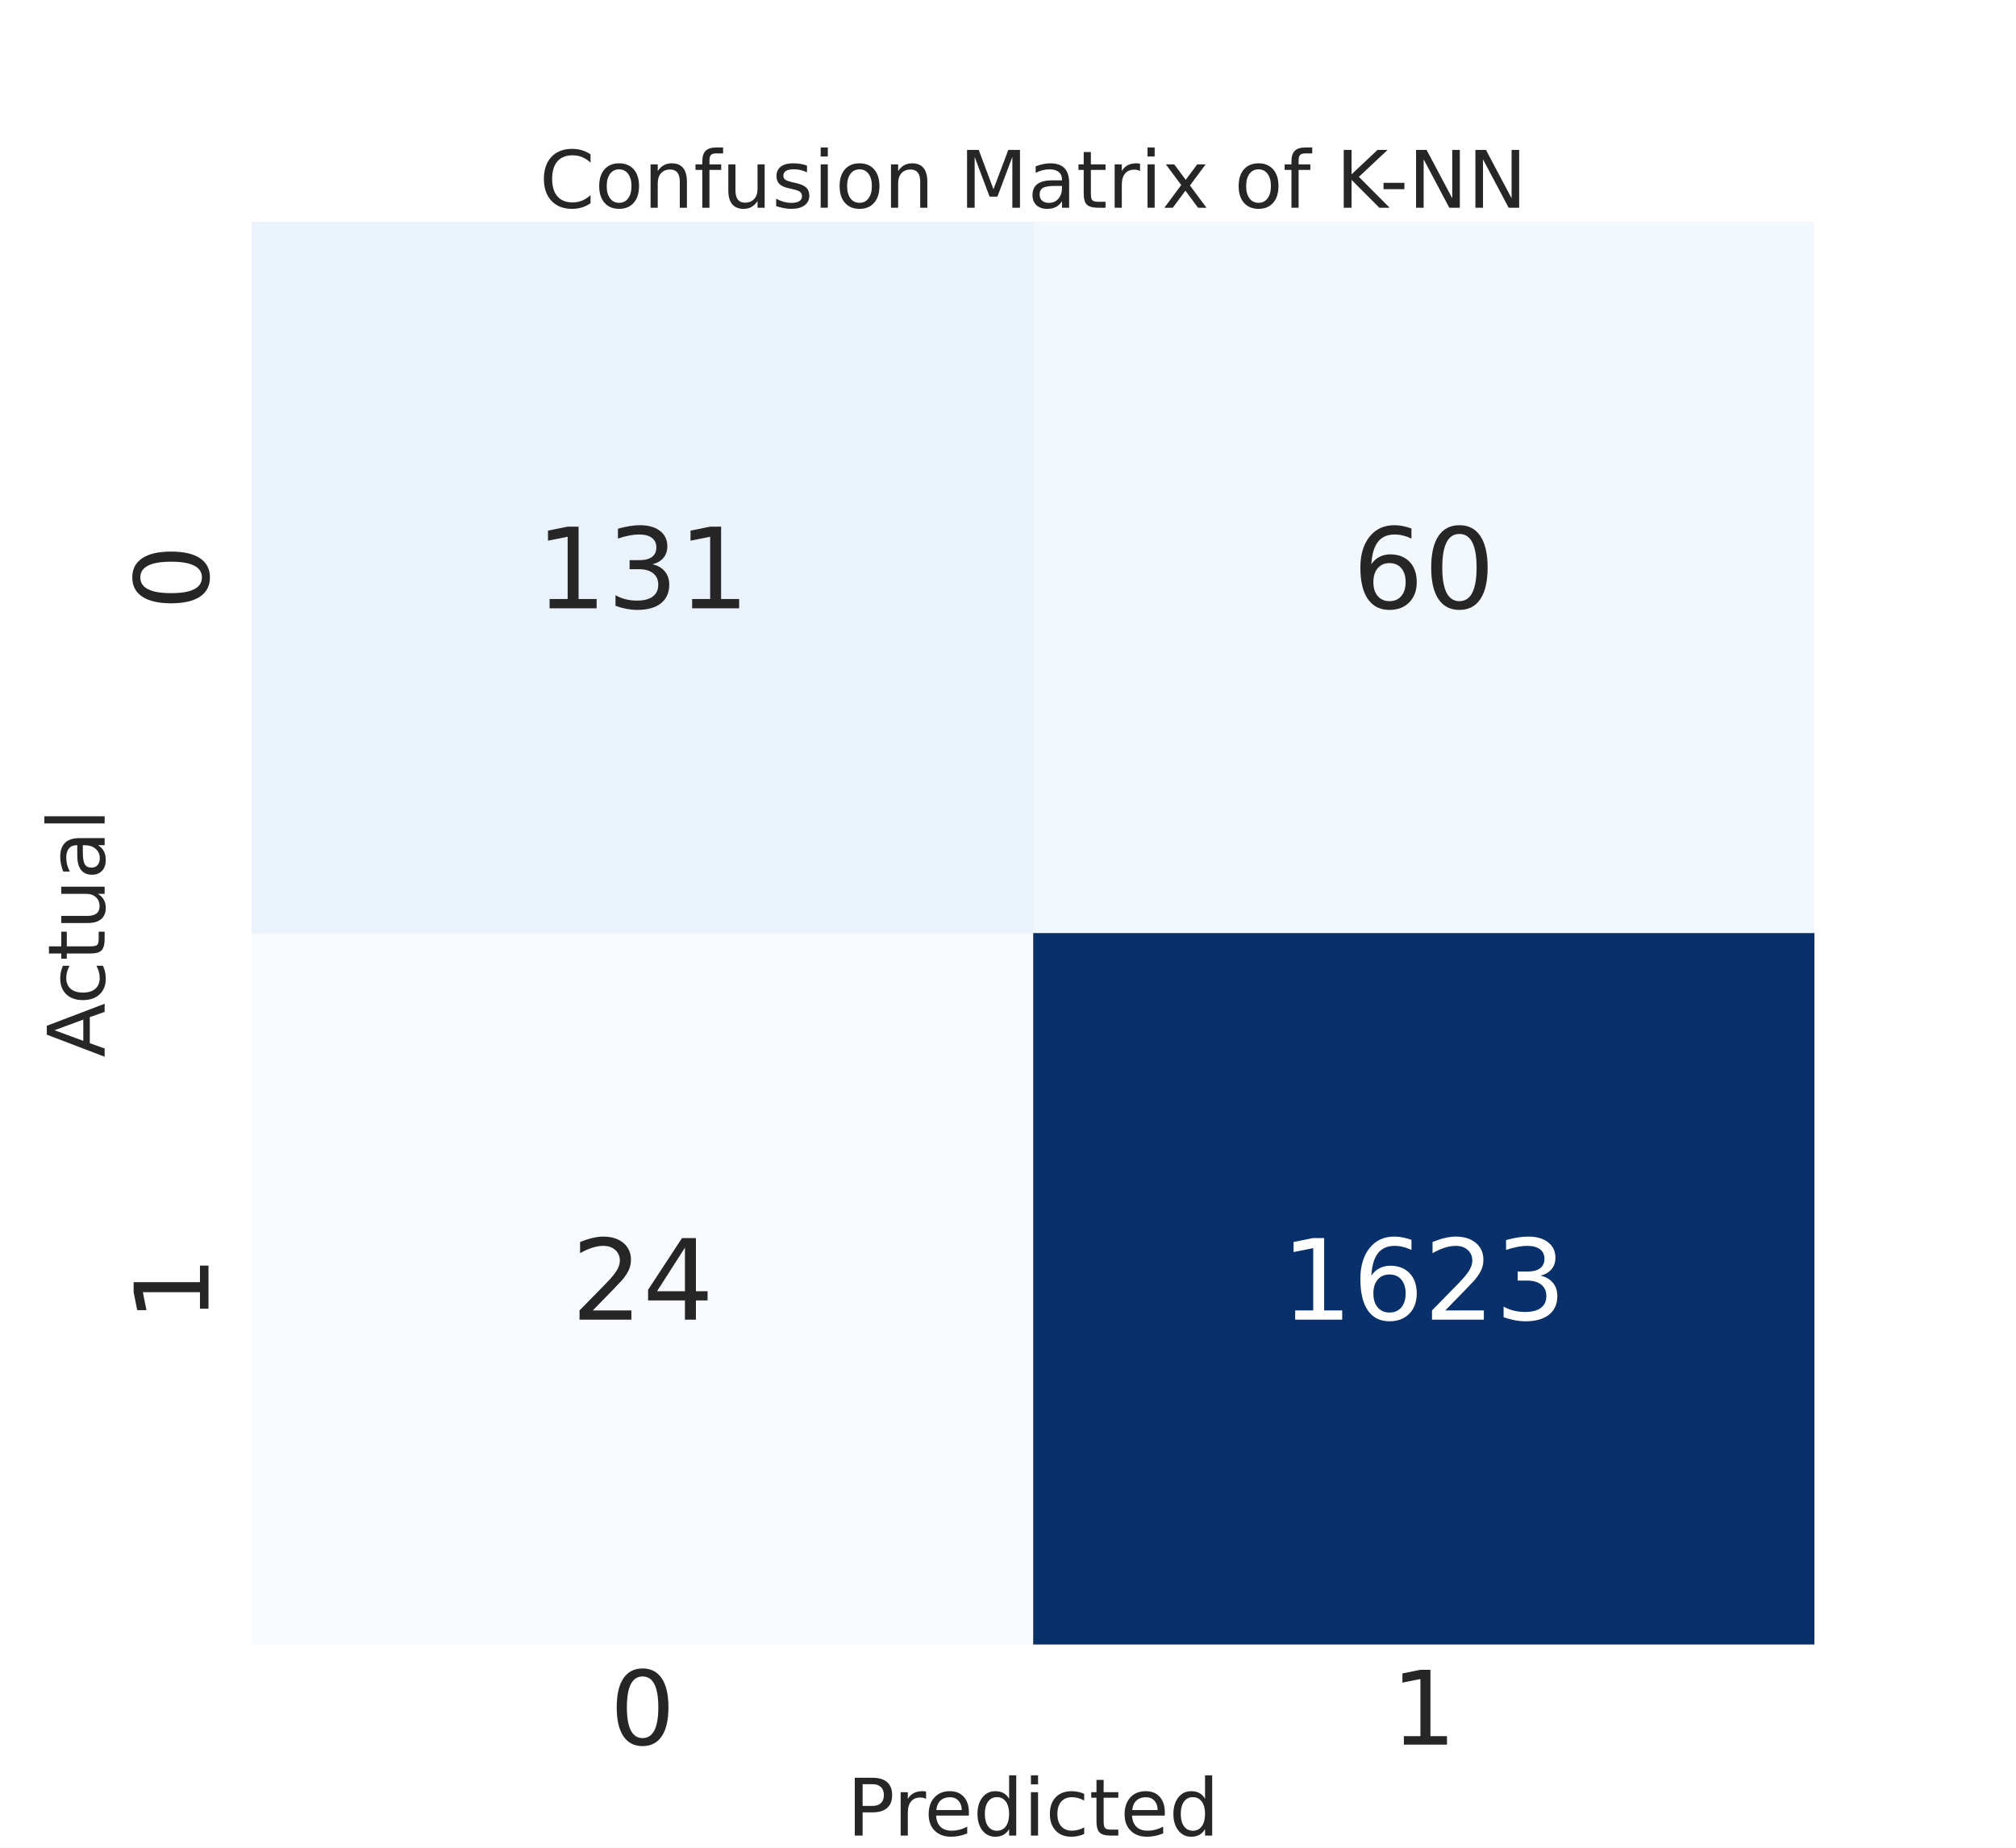
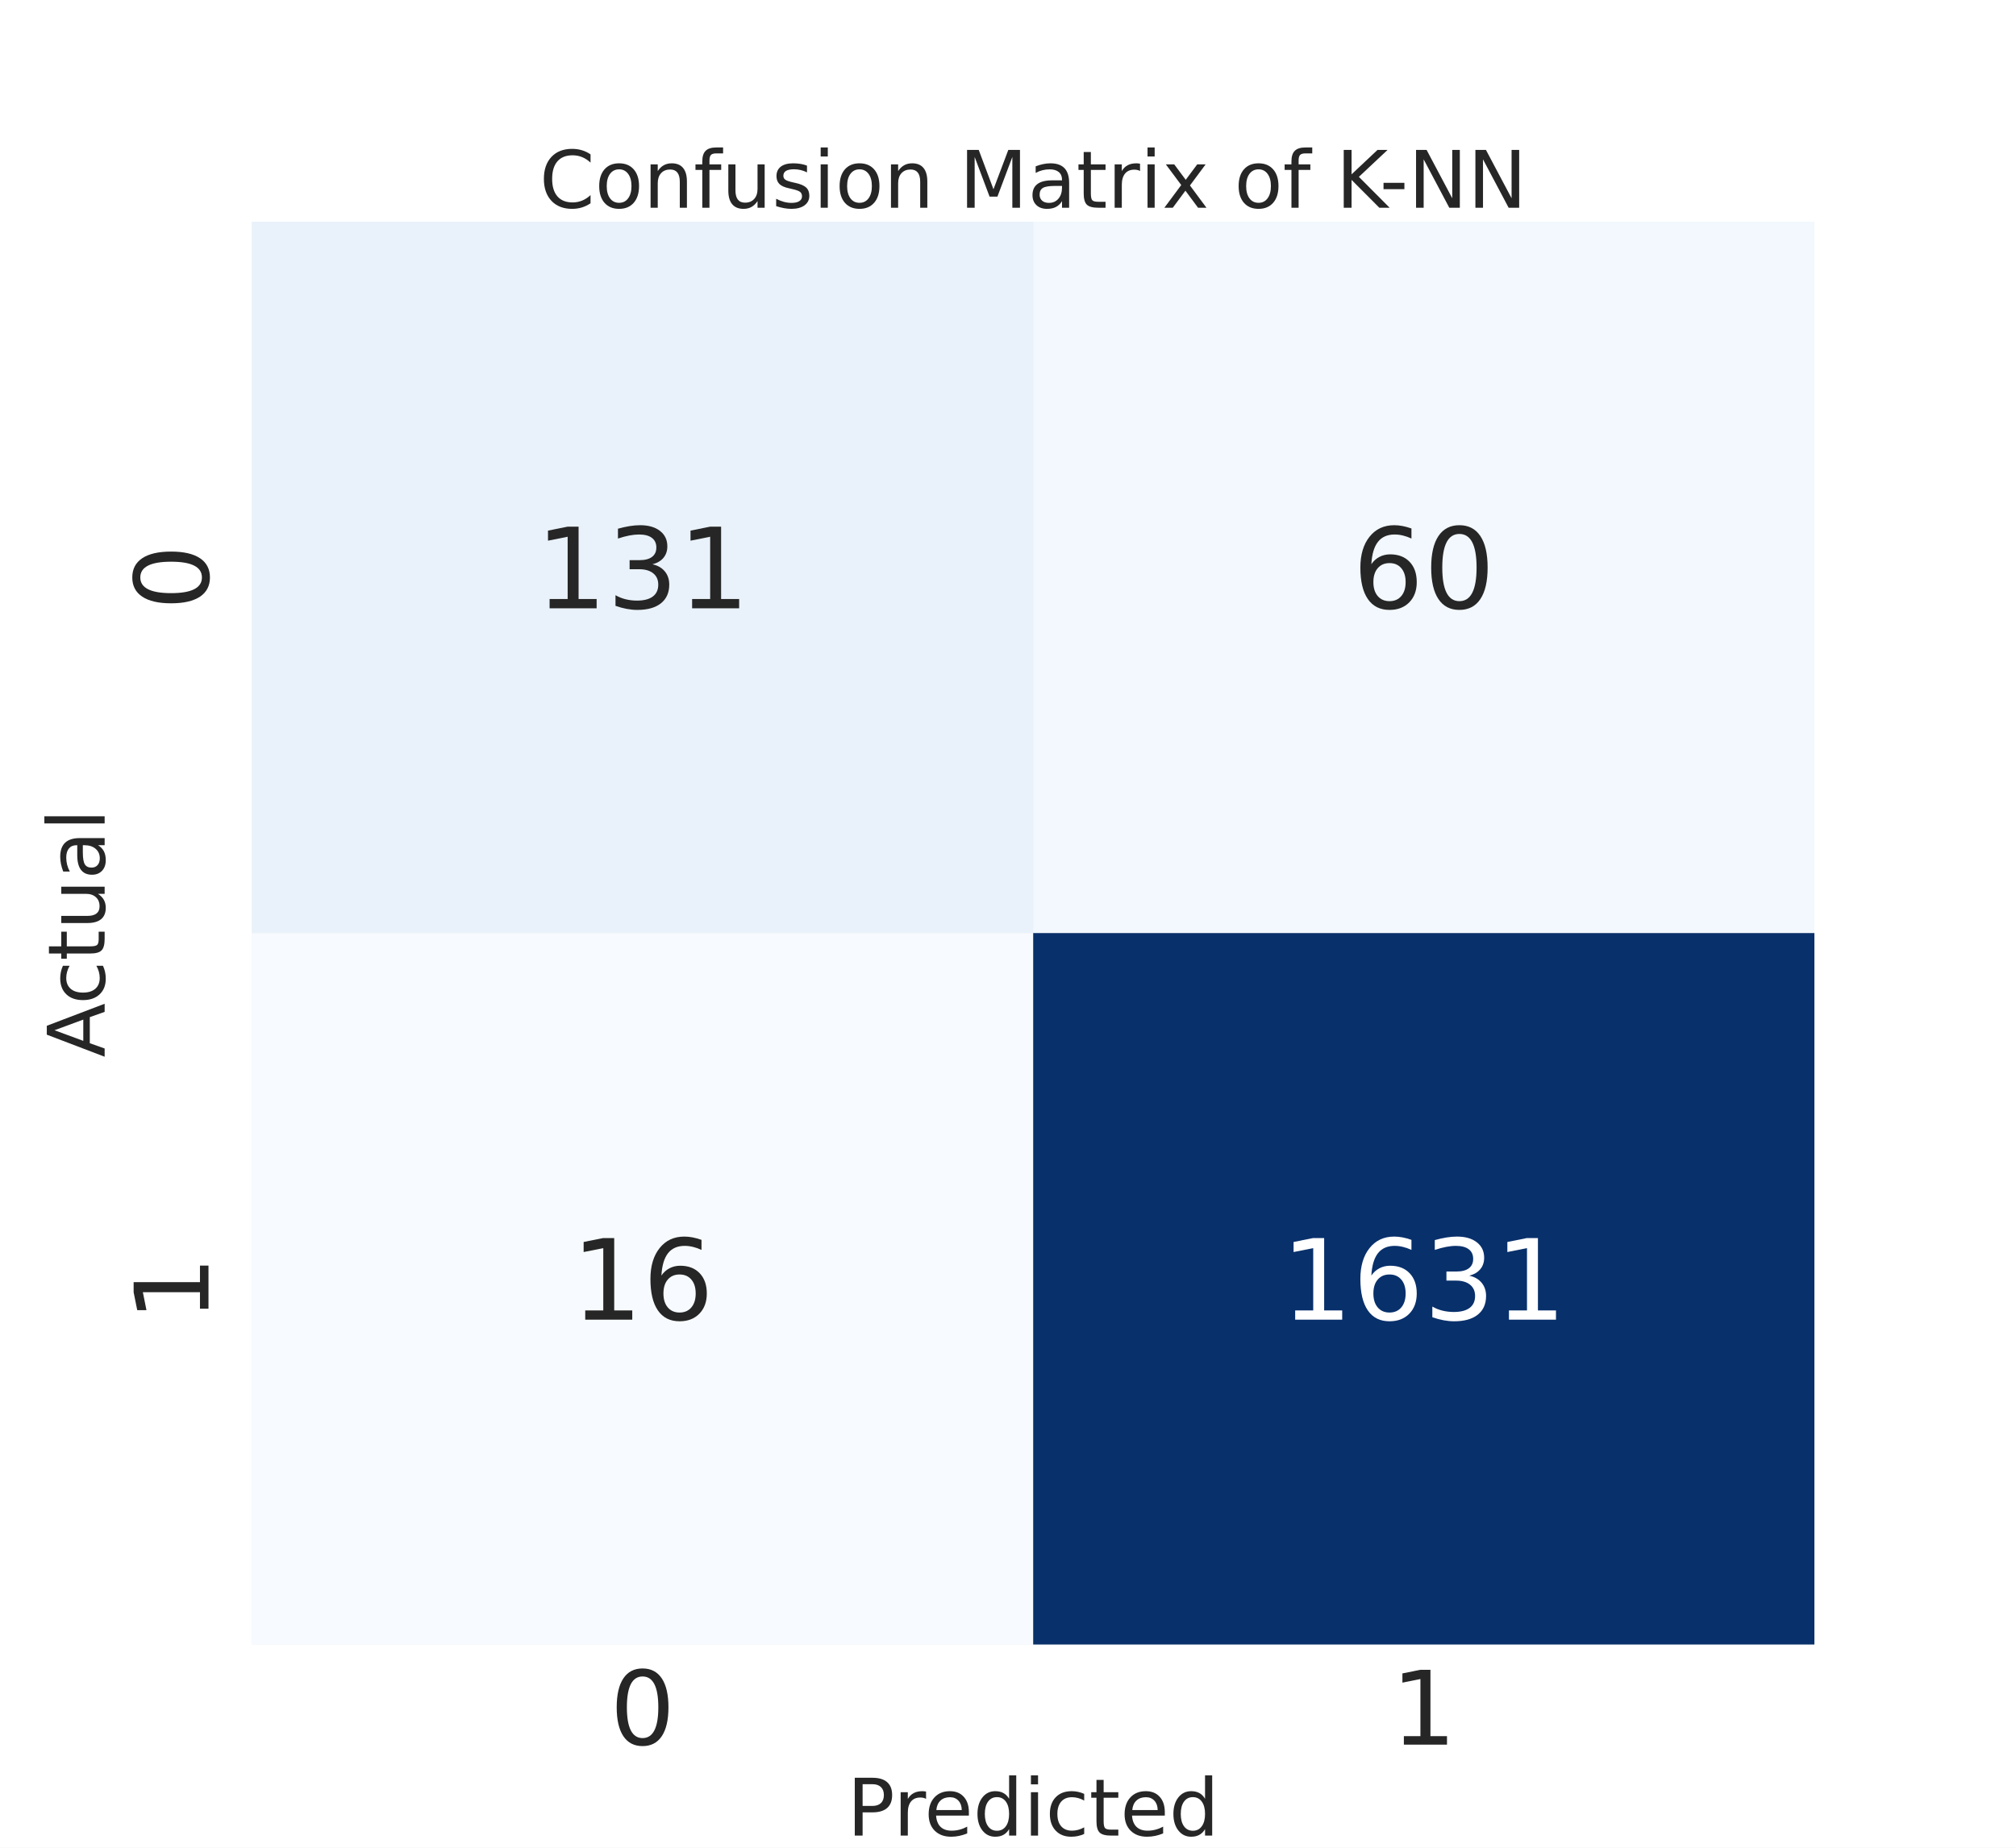
<svg xmlns="http://www.w3.org/2000/svg" xmlns:xlink="http://www.w3.org/1999/xlink" width="864pt" height="792pt" viewBox="0 0 864 792" version="1.1">
  <defs>
    <style type="text/css">*{stroke-linejoin: round; stroke-linecap: butt}</style>
  </defs>
  <g id="figure_1">
    <g id="patch_1">
      <path d="M 0 792  L 864 792  L 864 0  L 0 0  z " style="fill: #ffffff" />
    </g>
    <g id="axes_1">
      <g id="patch_2">
        <path d="M 108 704.88  L 777.6 704.88  L 777.6 95.04  L 108 95.04  z " style="fill: #eaeaf2" />
      </g>
      <g id="matplotlib.axis_1">
        <g id="xtick_1">
          <g id="text_1">
            <g style="fill: #262626" transform="translate(261.4025 747.8131) scale(0.44 -0.44)">
              <defs>
                <path id="DejaVuSans-30" d="M 2034 4250  Q 1547 4250 1301 3770  Q 1056 3291 1056 2328  Q 1056 1369 1301 889  Q 1547 409 2034 409  Q 2525 409 2770 889  Q 3016 1369 3016 2328  Q 3016 3291 2770 3770  Q 2525 4250 2034 4250  z M 2034 4750  Q 2819 4750 3233 4129  Q 3647 3509 3647 2328  Q 3647 1150 3233 529  Q 2819 -91 2034 -91  Q 1250 -91 836 529  Q 422 1150 422 2328  Q 422 3509 836 4129  Q 1250 4750 2034 4750  z " transform="scale(0.015625)" />
              </defs>
              <use xlink:href="#DejaVuSans-30" />
            </g>
          </g>
        </g>
        <g id="xtick_2">
          <g id="text_2">
            <g style="fill: #262626" transform="translate(596.2025 747.8131) scale(0.44 -0.44)">
              <defs>
                <path id="DejaVuSans-31" d="M 794 531  L 1825 531  L 1825 4091  L 703 3866  L 703 4441  L 1819 4666  L 2450 4666  L 2450 531  L 3481 531  L 3481 0  L 794 0  L 794 531  z " transform="scale(0.015625)" />
              </defs>
              <use xlink:href="#DejaVuSans-31" />
            </g>
          </g>
        </g>
        <g id="text_3">
          <g style="fill: #262626" transform="translate(363.0009 786.7984) scale(0.34 -0.34)">
            <defs>
              <path id="DejaVuSans-50" d="M 1259 4147  L 1259 2394  L 2053 2394  Q 2494 2394 2734 2622  Q 2975 2850 2975 3272  Q 2975 3691 2734 3919  Q 2494 4147 2053 4147  L 1259 4147  z M 628 4666  L 2053 4666  Q 2838 4666 3239 4311  Q 3641 3956 3641 3272  Q 3641 2581 3239 2228  Q 2838 1875 2053 1875  L 1259 1875  L 1259 0  L 628 0  L 628 4666  z " transform="scale(0.015625)" />
              <path id="DejaVuSans-72" d="M 2631 2963  Q 2534 3019 2420 3045  Q 2306 3072 2169 3072  Q 1681 3072 1420 2755  Q 1159 2438 1159 1844  L 1159 0  L 581 0  L 581 3500  L 1159 3500  L 1159 2956  Q 1341 3275 1631 3429  Q 1922 3584 2338 3584  Q 2397 3584 2469 3576  Q 2541 3569 2628 3553  L 2631 2963  z " transform="scale(0.015625)" />
              <path id="DejaVuSans-65" d="M 3597 1894  L 3597 1613  L 953 1613  Q 991 1019 1311 708  Q 1631 397 2203 397  Q 2534 397 2845 478  Q 3156 559 3463 722  L 3463 178  Q 3153 47 2828 -22  Q 2503 -91 2169 -91  Q 1331 -91 842 396  Q 353 884 353 1716  Q 353 2575 817 3079  Q 1281 3584 2069 3584  Q 2775 3584 3186 3129  Q 3597 2675 3597 1894  z M 3022 2063  Q 3016 2534 2758 2815  Q 2500 3097 2075 3097  Q 1594 3097 1305 2825  Q 1016 2553 972 2059  L 3022 2063  z " transform="scale(0.015625)" />
              <path id="DejaVuSans-64" d="M 2906 2969  L 2906 4863  L 3481 4863  L 3481 0  L 2906 0  L 2906 525  Q 2725 213 2448 61  Q 2172 -91 1784 -91  Q 1150 -91 751 415  Q 353 922 353 1747  Q 353 2572 751 3078  Q 1150 3584 1784 3584  Q 2172 3584 2448 3432  Q 2725 3281 2906 2969  z M 947 1747  Q 947 1113 1208 752  Q 1469 391 1925 391  Q 2381 391 2643 752  Q 2906 1113 2906 1747  Q 2906 2381 2643 2742  Q 2381 3103 1925 3103  Q 1469 3103 1208 2742  Q 947 2381 947 1747  z " transform="scale(0.015625)" />
              <path id="DejaVuSans-69" d="M 603 3500  L 1178 3500  L 1178 0  L 603 0  L 603 3500  z M 603 4863  L 1178 4863  L 1178 4134  L 603 4134  L 603 4863  z " transform="scale(0.015625)" />
              <path id="DejaVuSans-63" d="M 3122 3366  L 3122 2828  Q 2878 2963 2633 3030  Q 2388 3097 2138 3097  Q 1578 3097 1268 2742  Q 959 2388 959 1747  Q 959 1106 1268 751  Q 1578 397 2138 397  Q 2388 397 2633 464  Q 2878 531 3122 666  L 3122 134  Q 2881 22 2623 -34  Q 2366 -91 2075 -91  Q 1284 -91 818 406  Q 353 903 353 1747  Q 353 2603 823 3093  Q 1294 3584 2113 3584  Q 2378 3584 2631 3529  Q 2884 3475 3122 3366  z " transform="scale(0.015625)" />
              <path id="DejaVuSans-74" d="M 1172 4494  L 1172 3500  L 2356 3500  L 2356 3053  L 1172 3053  L 1172 1153  Q 1172 725 1289 603  Q 1406 481 1766 481  L 2356 481  L 2356 0  L 1766 0  Q 1100 0 847 248  Q 594 497 594 1153  L 594 3053  L 172 3053  L 172 3500  L 594 3500  L 594 4494  L 1172 4494  z " transform="scale(0.015625)" />
            </defs>
            <use xlink:href="#DejaVuSans-50" />
            <use xlink:href="#DejaVuSans-72" x="58.553" />
            <use xlink:href="#DejaVuSans-65" x="97.416" />
            <use xlink:href="#DejaVuSans-64" x="158.939" />
            <use xlink:href="#DejaVuSans-69" x="222.416" />
            <use xlink:href="#DejaVuSans-63" x="250.199" />
            <use xlink:href="#DejaVuSans-74" x="305.18" />
            <use xlink:href="#DejaVuSans-65" x="344.389" />
            <use xlink:href="#DejaVuSans-64" x="405.912" />
          </g>
        </g>
      </g>
      <g id="matplotlib.axis_2">
        <g id="ytick_1">
          <g id="text_4">
            <g style="fill: #262626" transform="translate(89.34937 261.4975) rotate(-90) scale(0.44 -0.44)">
              <use xlink:href="#DejaVuSans-30" />
            </g>
          </g>
        </g>
        <g id="ytick_2">
          <g id="text_5">
            <g style="fill: #262626" transform="translate(89.34937 566.4175) rotate(-90) scale(0.44 -0.44)">
              <use xlink:href="#DejaVuSans-31" />
            </g>
          </g>
        </g>
        <g id="text_6">
          <g style="fill: #262626" transform="translate(44.84531 453.2178) rotate(-90) scale(0.34 -0.34)">
            <defs>
              <path id="DejaVuSans-41" d="M 2188 4044  L 1331 1722  L 3047 1722  L 2188 4044  z M 1831 4666  L 2547 4666  L 4325 0  L 3669 0  L 3244 1197  L 1141 1197  L 716 0  L 50 0  L 1831 4666  z " transform="scale(0.015625)" />
              <path id="DejaVuSans-75" d="M 544 1381  L 544 3500  L 1119 3500  L 1119 1403  Q 1119 906 1312 657  Q 1506 409 1894 409  Q 2359 409 2629 706  Q 2900 1003 2900 1516  L 2900 3500  L 3475 3500  L 3475 0  L 2900 0  L 2900 538  Q 2691 219 2414 64  Q 2138 -91 1772 -91  Q 1169 -91 856 284  Q 544 659 544 1381  z M 1991 3584  L 1991 3584  z " transform="scale(0.015625)" />
              <path id="DejaVuSans-61" d="M 2194 1759  Q 1497 1759 1228 1600  Q 959 1441 959 1056  Q 959 750 1161 570  Q 1363 391 1709 391  Q 2188 391 2477 730  Q 2766 1069 2766 1631  L 2766 1759  L 2194 1759  z M 3341 1997  L 3341 0  L 2766 0  L 2766 531  Q 2569 213 2275 61  Q 1981 -91 1556 -91  Q 1019 -91 701 211  Q 384 513 384 1019  Q 384 1609 779 1909  Q 1175 2209 1959 2209  L 2766 2209  L 2766 2266  Q 2766 2663 2505 2880  Q 2244 3097 1772 3097  Q 1472 3097 1187 3025  Q 903 2953 641 2809  L 641 3341  Q 956 3463 1253 3523  Q 1550 3584 1831 3584  Q 2591 3584 2966 3190  Q 3341 2797 3341 1997  z " transform="scale(0.015625)" />
              <path id="DejaVuSans-6c" d="M 603 4863  L 1178 4863  L 1178 0  L 603 0  L 603 4863  z " transform="scale(0.015625)" />
            </defs>
            <use xlink:href="#DejaVuSans-41" />
            <use xlink:href="#DejaVuSans-63" x="66.658" />
            <use xlink:href="#DejaVuSans-74" x="121.639" />
            <use xlink:href="#DejaVuSans-75" x="160.848" />
            <use xlink:href="#DejaVuSans-61" x="224.227" />
            <use xlink:href="#DejaVuSans-6c" x="285.506" />
          </g>
        </g>
      </g>
      <g id="QuadMesh_1">
-         <path d="M 108 95.04  L 442.8 95.04  L 442.8 399.96  L 108 399.96  L 108 95.04  " clip-path="url(#p5b3d0844e9)" style="fill: #eaf2fb" />
-         <path d="M 442.8 95.04  L 777.6 95.04  L 777.6 399.96  L 442.8 399.96  L 442.8 95.04  " clip-path="url(#p5b3d0844e9)" style="fill: #f3f8fe" />
-         <path d="M 108 399.96  L 442.8 399.96  L 442.8 704.88  L 108 704.88  L 108 399.96  " clip-path="url(#p5b3d0844e9)" style="fill: #f7fbff" />
-         <path d="M 442.8 399.96  L 777.6 399.96  L 777.6 704.88  L 442.8 704.88  L 442.8 399.96  " clip-path="url(#p5b3d0844e9)" style="fill: #08306b" />
+         <path d="M 108 95.04  L 442.8 95.04  L 442.8 399.96  L 108 399.96  L 108 95.04  " clip-path="url(#p004dff3951)" style="fill: #e9f2fa" />
+         <path d="M 442.8 95.04  L 777.6 95.04  L 777.6 399.96  L 442.8 399.96  L 442.8 95.04  " clip-path="url(#p004dff3951)" style="fill: #f2f8fd" />
+         <path d="M 108 399.96  L 442.8 399.96  L 442.8 704.88  L 108 704.88  L 108 399.96  " clip-path="url(#p004dff3951)" style="fill: #f7fbff" />
+         <path d="M 442.8 399.96  L 777.6 399.96  L 777.6 704.88  L 442.8 704.88  L 442.8 399.96  " clip-path="url(#p004dff3951)" style="fill: #08306b" />
      </g>
      <g id="text_7">
        <g style="fill: #262626" transform="translate(229.59 260.745) scale(0.48 -0.48)">
          <defs>
            <path id="DejaVuSans-33" d="M 2597 2516  Q 3050 2419 3304 2112  Q 3559 1806 3559 1356  Q 3559 666 3084 287  Q 2609 -91 1734 -91  Q 1441 -91 1130 -33  Q 819 25 488 141  L 488 750  Q 750 597 1062 519  Q 1375 441 1716 441  Q 2309 441 2620 675  Q 2931 909 2931 1356  Q 2931 1769 2642 2001  Q 2353 2234 1838 2234  L 1294 2234  L 1294 2753  L 1863 2753  Q 2328 2753 2575 2939  Q 2822 3125 2822 3475  Q 2822 3834 2567 4026  Q 2313 4219 1838 4219  Q 1578 4219 1281 4162  Q 984 4106 628 3988  L 628 4550  Q 988 4650 1302 4700  Q 1616 4750 1894 4750  Q 2613 4750 3031 4423  Q 3450 4097 3450 3541  Q 3450 3153 3228 2886  Q 3006 2619 2597 2516  z " transform="scale(0.015625)" />
          </defs>
          <use xlink:href="#DejaVuSans-31" />
          <use xlink:href="#DejaVuSans-33" x="63.623" />
          <use xlink:href="#DejaVuSans-31" x="127.246" />
        </g>
      </g>
      <g id="text_8">
        <g style="fill: #262626" transform="translate(579.66 260.745) scale(0.48 -0.48)">
          <defs>
            <path id="DejaVuSans-36" d="M 2113 2584  Q 1688 2584 1439 2293  Q 1191 2003 1191 1497  Q 1191 994 1439 701  Q 1688 409 2113 409  Q 2538 409 2786 701  Q 3034 994 3034 1497  Q 3034 2003 2786 2293  Q 2538 2584 2113 2584  z M 3366 4563  L 3366 3988  Q 3128 4100 2886 4159  Q 2644 4219 2406 4219  Q 1781 4219 1451 3797  Q 1122 3375 1075 2522  Q 1259 2794 1537 2939  Q 1816 3084 2150 3084  Q 2853 3084 3261 2657  Q 3669 2231 3669 1497  Q 3669 778 3244 343  Q 2819 -91 2113 -91  Q 1303 -91 875 529  Q 447 1150 447 2328  Q 447 3434 972 4092  Q 1497 4750 2381 4750  Q 2619 4750 2861 4703  Q 3103 4656 3366 4563  z " transform="scale(0.015625)" />
          </defs>
          <use xlink:href="#DejaVuSans-36" />
          <use xlink:href="#DejaVuSans-30" x="63.623" />
        </g>
      </g>
      <g id="text_9">
        <g style="fill: #262626" transform="translate(244.86 565.665) scale(0.48 -0.48)">
-           <defs>
-             <path id="DejaVuSans-32" d="M 1228 531  L 3431 531  L 3431 0  L 469 0  L 469 531  Q 828 903 1448 1529  Q 2069 2156 2228 2338  Q 2531 2678 2651 2914  Q 2772 3150 2772 3378  Q 2772 3750 2511 3984  Q 2250 4219 1831 4219  Q 1534 4219 1204 4116  Q 875 4013 500 3803  L 500 4441  Q 881 4594 1212 4672  Q 1544 4750 1819 4750  Q 2544 4750 2975 4387  Q 3406 4025 3406 3419  Q 3406 3131 3298 2873  Q 3191 2616 2906 2266  Q 2828 2175 2409 1742  Q 1991 1309 1228 531  z " transform="scale(0.015625)" />
-             <path id="DejaVuSans-34" d="M 2419 4116  L 825 1625  L 2419 1625  L 2419 4116  z M 2253 4666  L 3047 4666  L 3047 1625  L 3713 1625  L 3713 1100  L 3047 1100  L 3047 0  L 2419 0  L 2419 1100  L 313 1100  L 313 1709  L 2253 4666  z " transform="scale(0.015625)" />
-           </defs>
-           <use xlink:href="#DejaVuSans-32" />
-           <use xlink:href="#DejaVuSans-34" x="63.623" />
+           <use xlink:href="#DejaVuSans-31" />
+           <use xlink:href="#DejaVuSans-36" x="63.623" />
        </g>
      </g>
      <g id="text_10">
        <g style="fill: #ffffff" transform="translate(549.12 565.665) scale(0.48 -0.48)">
          <use xlink:href="#DejaVuSans-31" />
          <use xlink:href="#DejaVuSans-36" x="63.623" />
-           <use xlink:href="#DejaVuSans-32" x="127.246" />
-           <use xlink:href="#DejaVuSans-33" x="190.869" />
+           <use xlink:href="#DejaVuSans-33" x="127.246" />
+           <use xlink:href="#DejaVuSans-31" x="190.869" />
        </g>
      </g>
      <g id="text_11">
        <g style="fill: #262626" transform="translate(231.1898 89.04) scale(0.34 -0.34)">
          <defs>
            <path id="DejaVuSans-43" d="M 4122 4306  L 4122 3641  Q 3803 3938 3442 4084  Q 3081 4231 2675 4231  Q 1875 4231 1450 3742  Q 1025 3253 1025 2328  Q 1025 1406 1450 917  Q 1875 428 2675 428  Q 3081 428 3442 575  Q 3803 722 4122 1019  L 4122 359  Q 3791 134 3420 21  Q 3050 -91 2638 -91  Q 1578 -91 968 557  Q 359 1206 359 2328  Q 359 3453 968 4101  Q 1578 4750 2638 4750  Q 3056 4750 3426 4639  Q 3797 4528 4122 4306  z " transform="scale(0.015625)" />
            <path id="DejaVuSans-6f" d="M 1959 3097  Q 1497 3097 1228 2736  Q 959 2375 959 1747  Q 959 1119 1226 758  Q 1494 397 1959 397  Q 2419 397 2687 759  Q 2956 1122 2956 1747  Q 2956 2369 2687 2733  Q 2419 3097 1959 3097  z M 1959 3584  Q 2709 3584 3137 3096  Q 3566 2609 3566 1747  Q 3566 888 3137 398  Q 2709 -91 1959 -91  Q 1206 -91 779 398  Q 353 888 353 1747  Q 353 2609 779 3096  Q 1206 3584 1959 3584  z " transform="scale(0.015625)" />
            <path id="DejaVuSans-6e" d="M 3513 2113  L 3513 0  L 2938 0  L 2938 2094  Q 2938 2591 2744 2837  Q 2550 3084 2163 3084  Q 1697 3084 1428 2787  Q 1159 2491 1159 1978  L 1159 0  L 581 0  L 581 3500  L 1159 3500  L 1159 2956  Q 1366 3272 1645 3428  Q 1925 3584 2291 3584  Q 2894 3584 3203 3211  Q 3513 2838 3513 2113  z " transform="scale(0.015625)" />
            <path id="DejaVuSans-66" d="M 2375 4863  L 2375 4384  L 1825 4384  Q 1516 4384 1395 4259  Q 1275 4134 1275 3809  L 1275 3500  L 2222 3500  L 2222 3053  L 1275 3053  L 1275 0  L 697 0  L 697 3053  L 147 3053  L 147 3500  L 697 3500  L 697 3744  Q 697 4328 969 4595  Q 1241 4863 1831 4863  L 2375 4863  z " transform="scale(0.015625)" />
            <path id="DejaVuSans-73" d="M 2834 3397  L 2834 2853  Q 2591 2978 2328 3040  Q 2066 3103 1784 3103  Q 1356 3103 1142 2972  Q 928 2841 928 2578  Q 928 2378 1081 2264  Q 1234 2150 1697 2047  L 1894 2003  Q 2506 1872 2764 1633  Q 3022 1394 3022 966  Q 3022 478 2636 193  Q 2250 -91 1575 -91  Q 1294 -91 989 -36  Q 684 19 347 128  L 347 722  Q 666 556 975 473  Q 1284 391 1588 391  Q 1994 391 2212 530  Q 2431 669 2431 922  Q 2431 1156 2273 1281  Q 2116 1406 1581 1522  L 1381 1569  Q 847 1681 609 1914  Q 372 2147 372 2553  Q 372 3047 722 3315  Q 1072 3584 1716 3584  Q 2034 3584 2315 3537  Q 2597 3491 2834 3397  z " transform="scale(0.015625)" />
            <path id="DejaVuSans-20" transform="scale(0.015625)" />
            <path id="DejaVuSans-4d" d="M 628 4666  L 1569 4666  L 2759 1491  L 3956 4666  L 4897 4666  L 4897 0  L 4281 0  L 4281 4097  L 3078 897  L 2444 897  L 1241 4097  L 1241 0  L 628 0  L 628 4666  z " transform="scale(0.015625)" />
            <path id="DejaVuSans-78" d="M 3513 3500  L 2247 1797  L 3578 0  L 2900 0  L 1881 1375  L 863 0  L 184 0  L 1544 1831  L 300 3500  L 978 3500  L 1906 2253  L 2834 3500  L 3513 3500  z " transform="scale(0.015625)" />
            <path id="DejaVuSans-4b" d="M 628 4666  L 1259 4666  L 1259 2694  L 3353 4666  L 4166 4666  L 1850 2491  L 4331 0  L 3500 0  L 1259 2247  L 1259 0  L 628 0  L 628 4666  z " transform="scale(0.015625)" />
            <path id="DejaVuSans-2d" d="M 313 2009  L 1997 2009  L 1997 1497  L 313 1497  L 313 2009  z " transform="scale(0.015625)" />
            <path id="DejaVuSans-4e" d="M 628 4666  L 1478 4666  L 3547 763  L 3547 4666  L 4159 4666  L 4159 0  L 3309 0  L 1241 3903  L 1241 0  L 628 0  L 628 4666  z " transform="scale(0.015625)" />
          </defs>
          <use xlink:href="#DejaVuSans-43" />
          <use xlink:href="#DejaVuSans-6f" x="69.824" />
          <use xlink:href="#DejaVuSans-6e" x="131.006" />
          <use xlink:href="#DejaVuSans-66" x="194.385" />
          <use xlink:href="#DejaVuSans-75" x="229.59" />
          <use xlink:href="#DejaVuSans-73" x="292.969" />
          <use xlink:href="#DejaVuSans-69" x="345.068" />
          <use xlink:href="#DejaVuSans-6f" x="372.852" />
          <use xlink:href="#DejaVuSans-6e" x="434.033" />
          <use xlink:href="#DejaVuSans-20" x="497.412" />
          <use xlink:href="#DejaVuSans-4d" x="529.199" />
          <use xlink:href="#DejaVuSans-61" x="615.479" />
          <use xlink:href="#DejaVuSans-74" x="676.758" />
          <use xlink:href="#DejaVuSans-72" x="715.967" />
          <use xlink:href="#DejaVuSans-69" x="757.08" />
          <use xlink:href="#DejaVuSans-78" x="784.863" />
          <use xlink:href="#DejaVuSans-20" x="844.043" />
          <use xlink:href="#DejaVuSans-6f" x="875.83" />
          <use xlink:href="#DejaVuSans-66" x="937.012" />
          <use xlink:href="#DejaVuSans-20" x="972.217" />
          <use xlink:href="#DejaVuSans-4b" x="1004.004" />
          <use xlink:href="#DejaVuSans-2d" x="1059.08" />
          <use xlink:href="#DejaVuSans-4e" x="1095.164" />
          <use xlink:href="#DejaVuSans-4e" x="1169.969" />
        </g>
      </g>
    </g>
  </g>
  <defs>
-     <clipPath id="p5b3d0844e9">
+     <clipPath id="p004dff3951">
      <rect x="108" y="95.04" width="669.6" height="609.84" />
    </clipPath>
  </defs>
</svg>
